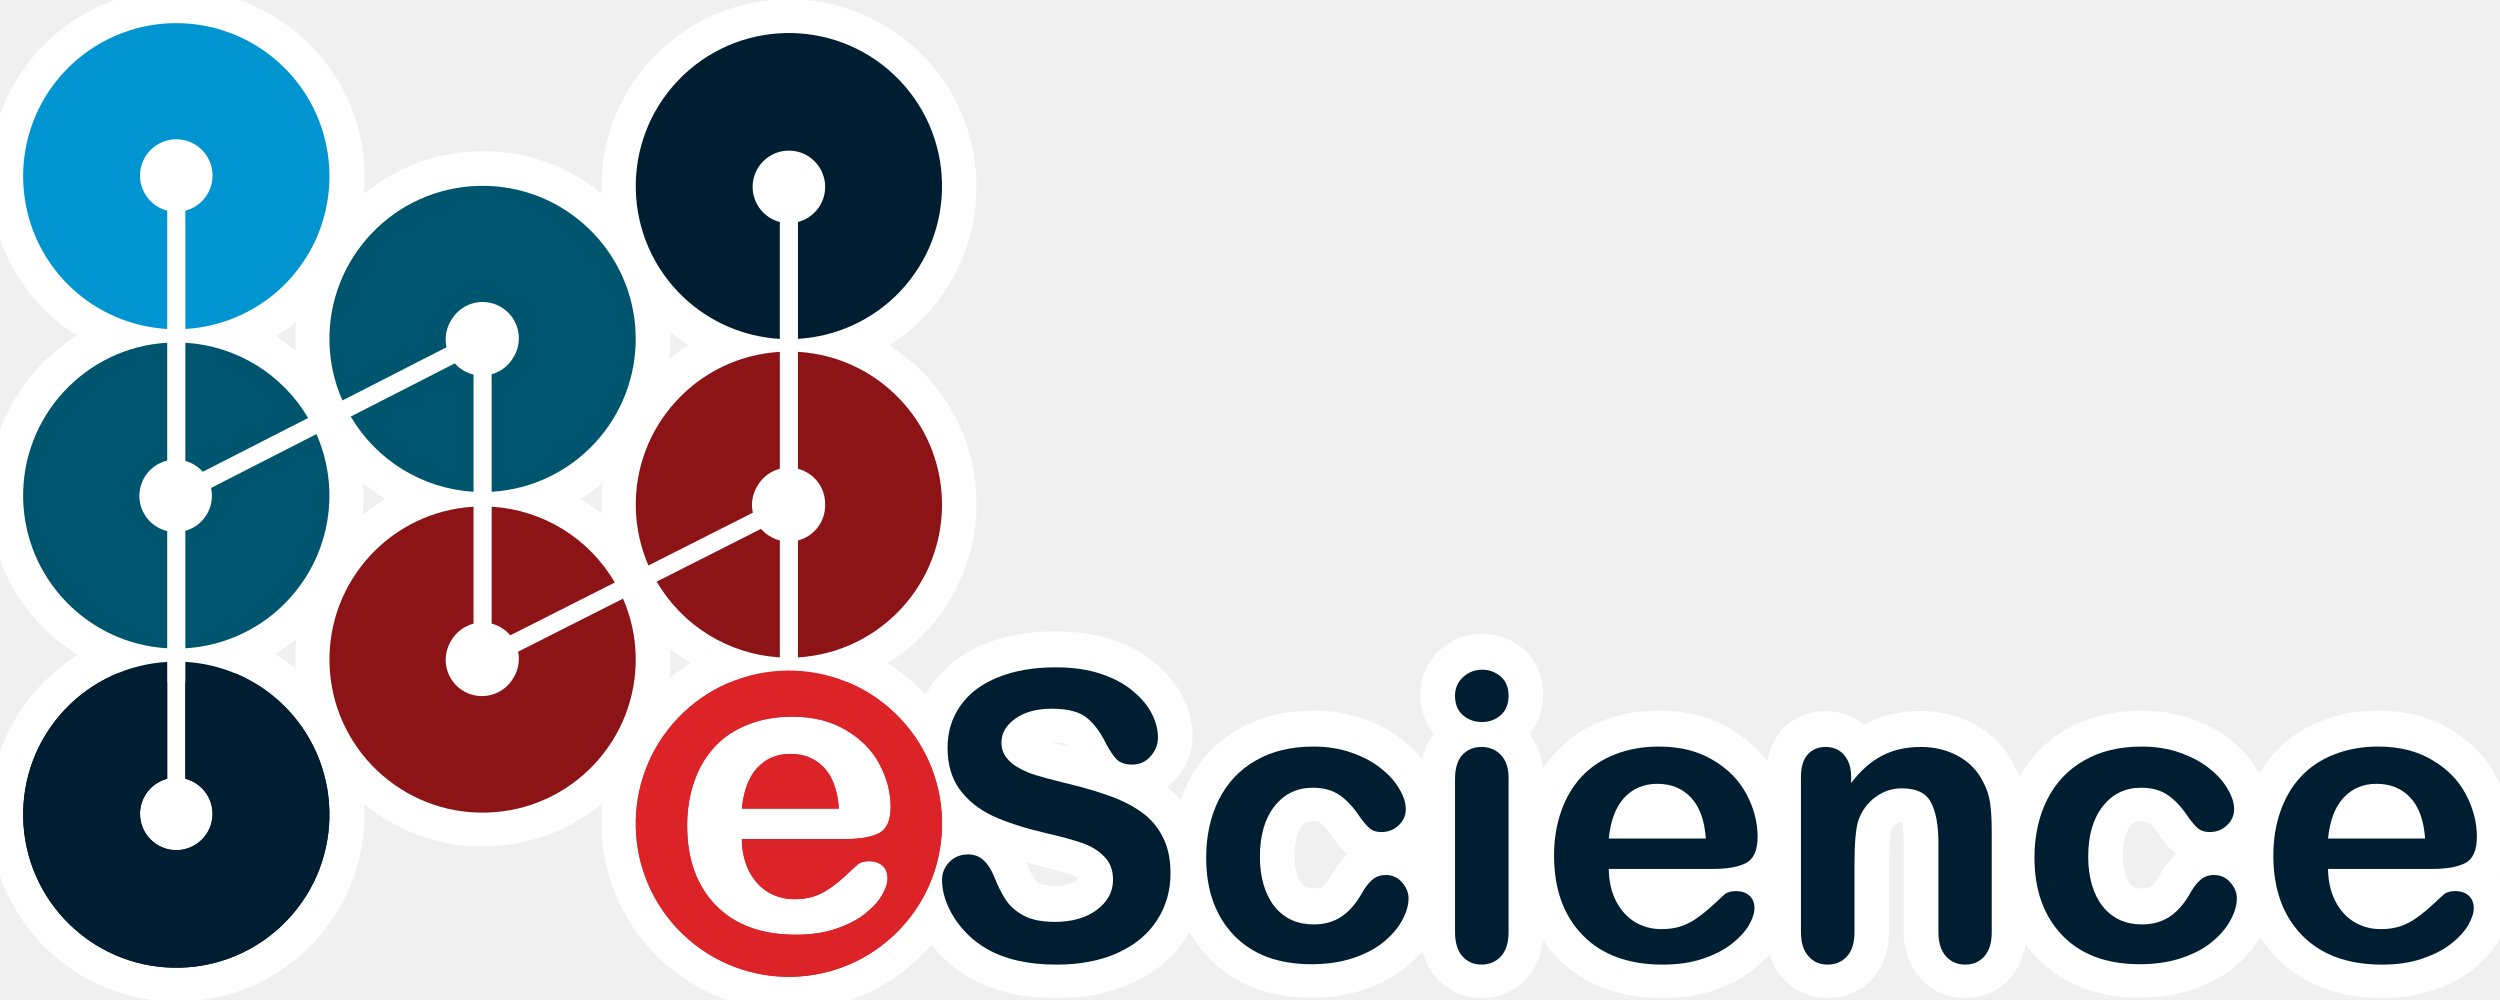
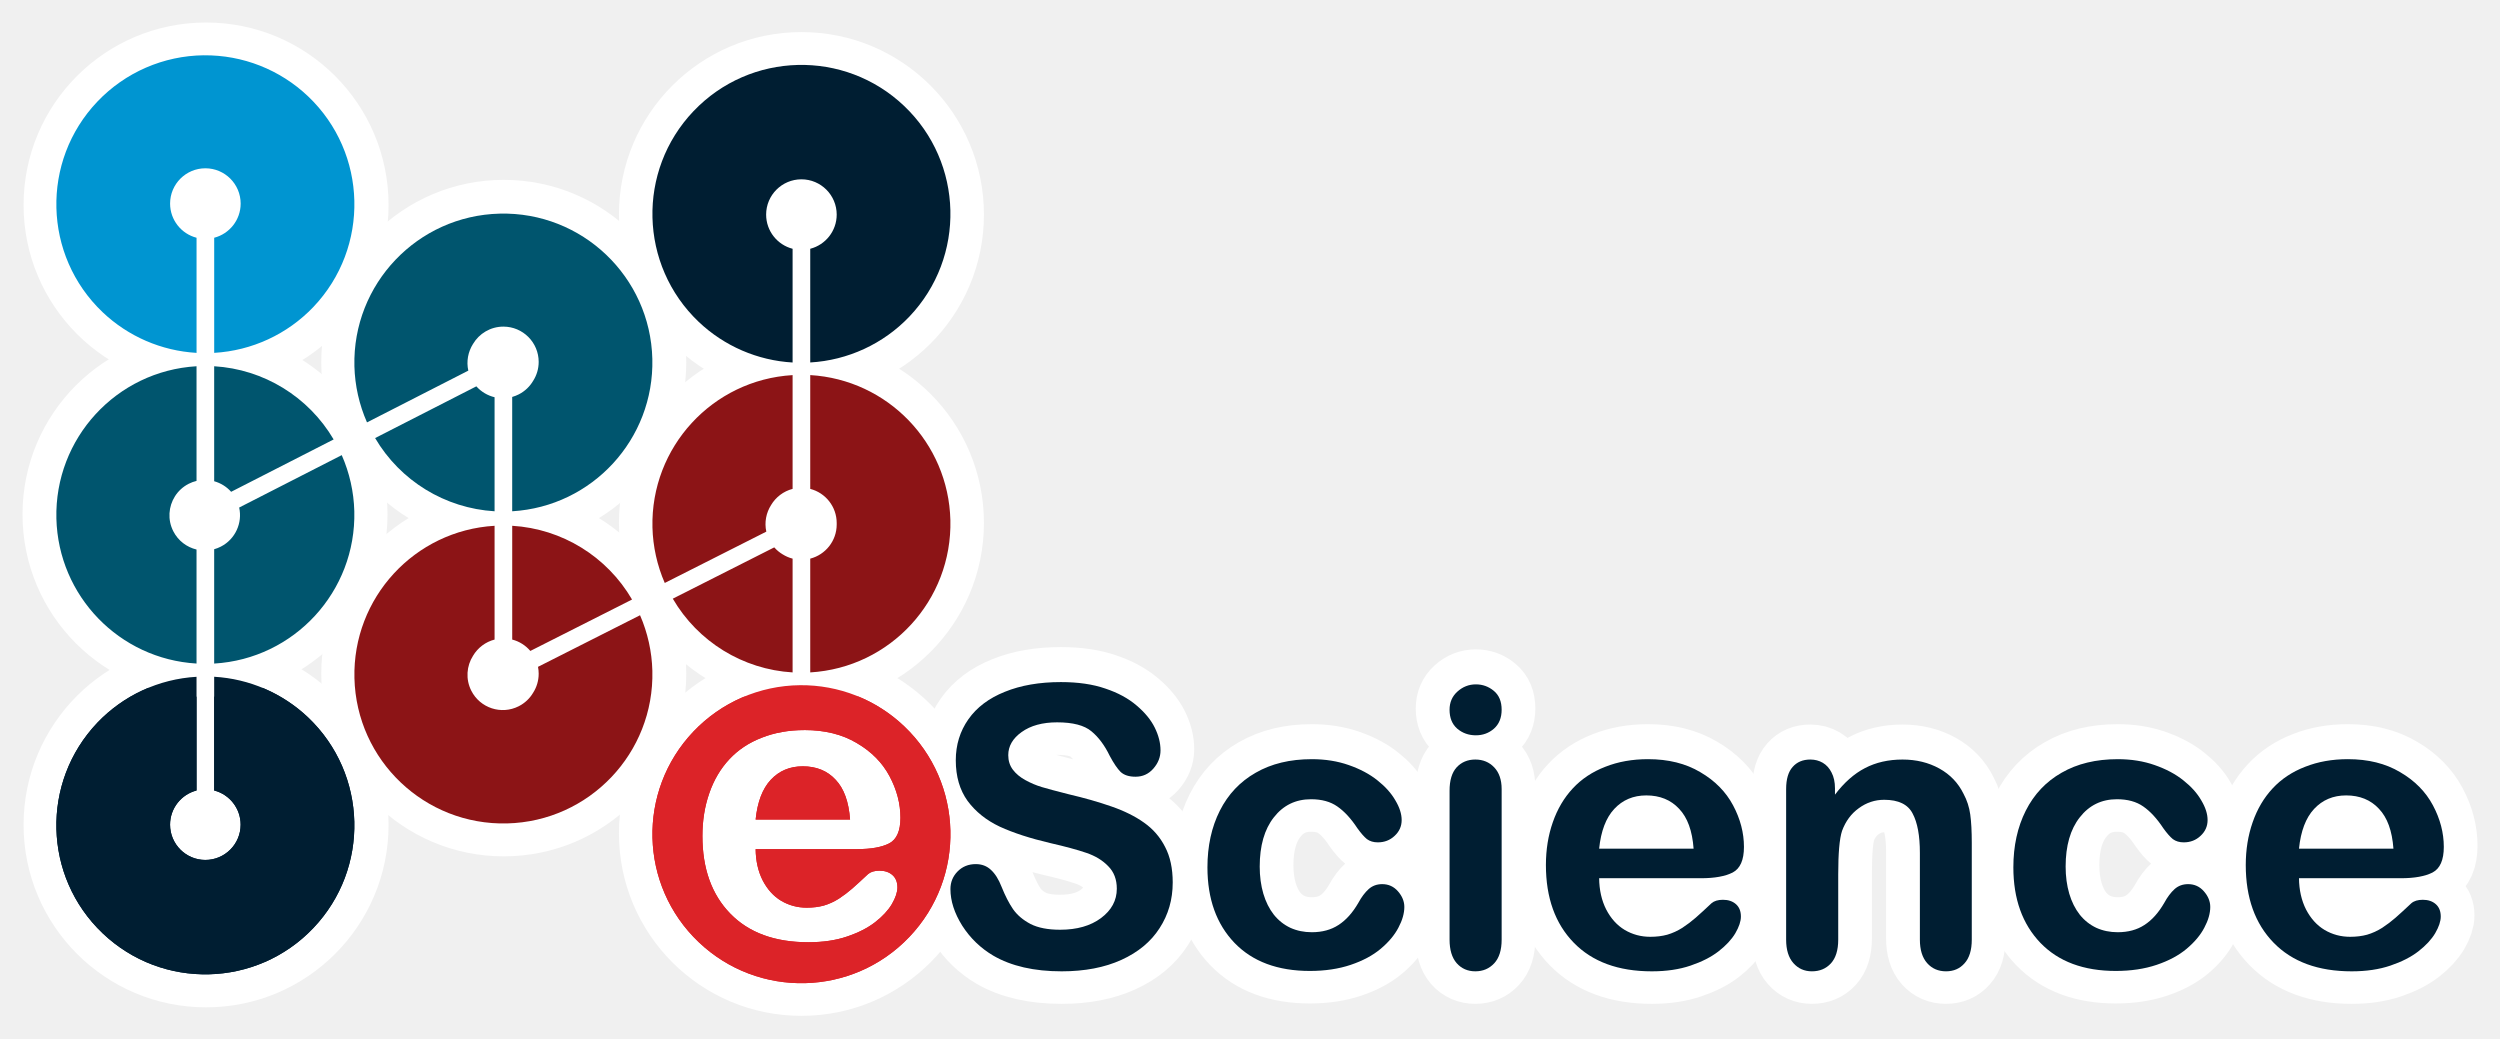
- <svg xmlns="http://www.w3.org/2000/svg" width="108.098mm" height="43.238mm" viewBox="0 0 108.098 43.238" version="1.1" id="svg3225">
+ <svg xmlns="http://www.w3.org/2000/svg" width="111.099mm" height="46.144mm" viewBox="0 0 111.099 46.144" version="1.1" id="svg3225">
  <defs id="defs3219" />
-   <g id="layer1" transform="translate(196.924,-11.55353)">
-     <circle style="fill:#ffffff;stroke-width:1.952;stroke-miterlimit:4;stroke-dasharray:none;stroke:#ffffff;stroke-opacity:1" id="path1211-60" cx="-162.812" cy="47.131" r="7.134" />
-     <circle style="fill:#ffffff;stroke-width:1.952;stroke-miterlimit:4;stroke-dasharray:none;stroke:#ffffff;stroke-opacity:1" id="path1211-7" cx="-189.27" cy="46.753" r="7.134" />
+   <g id="layer1" transform="translate(198.4277,-10.09725)">
+     <circle style="fill:#ffffff;stroke:#ffffff;stroke-width:1.952;stroke-miterlimit:4;stroke-dasharray:none;stroke-opacity:1" id="path1211-60" cx="-162.812" cy="47.131" r="7.134" />
+     <circle style="fill:#ffffff;stroke:#ffffff;stroke-width:1.952;stroke-miterlimit:4;stroke-dasharray:none;stroke-opacity:1" id="path1211-7" cx="-189.27" cy="46.753" r="7.134" />
    <path id="path4187" d="m -189.368,12.554 a 6.622,6.622 0 0 0 -4.73,2.056 6.622,6.622 0 0 0 0.231,9.362 6.622,6.622 0 0 0 4.174,1.807 v -5.116 c -0.676,-0.174 -1.176,-0.789 -1.176,-1.519 0,-0.866 0.703,-1.568 1.568,-1.568 0.866,0 1.568,0.703 1.568,1.568 0,0.73 -0.5,1.345 -1.176,1.519 v 5.115 a 6.622,6.622 0 0 0 4.405,-2.036 6.622,6.622 0 0 0 -0.231,-9.362 6.622,6.622 0 0 0 -4.632,-1.825 z" style="fill:#0095d1;fill-opacity:1;stroke:none;stroke-width:7;stroke-miterlimit:4;stroke-dasharray:none;stroke-opacity:1" />
    <path id="path4167" d="M -163.205,26.207 V 21.153 c -0.676,-0.174 -1.176,-0.788 -1.176,-1.519 0,-0.866 0.703,-1.568 1.568,-1.568 0.866,0 1.568,0.703 1.568,1.568 0,0.73 -0.5,1.345 -1.176,1.519 v 5.052 a 6.622,6.622 0 0 0 4.404,-2.036 6.622,6.622 0 0 0 -0.23,-9.362 6.622,6.622 0 0 0 -9.362,0.231 6.622,6.622 0 0 0 0.231,9.362 6.622,6.622 0 0 0 4.174,1.807 z" style="fill:#001e32;fill-opacity:1;stroke:none;stroke-width:7;stroke-miterlimit:4;stroke-dasharray:none;stroke-opacity:1" />
    <path d="M -163.205,39.979 V 34.923 c -0.159,-0.041 -0.308,-0.107 -0.444,-0.192 -0.137,-0.082 -0.263,-0.185 -0.371,-0.309 l -4.509,2.28 a 6.622,6.622 0 0 0 5.324,3.277 z m 0.784,-13.212 v 5.056 c 0.676,0.174 1.176,0.788 1.176,1.519 0,0.011 -7e-4,0.021 -8.3e-4,0.031 0,0.01 8.3e-4,0.021 8.3e-4,0.031 0,0.73 -0.5,1.345 -1.176,1.519 v 5.056 a 6.622,6.622 0 0 0 6.228,-6.77 6.622,6.622 0 0 0 -6.228,-6.443 z m -6.465,9.237 4.513,-2.281 c -0.09,-0.41 -0.009,-0.834 0.211,-1.18 0.209,-0.352 0.551,-0.615 0.957,-0.72 v -5.056 a 6.622,6.622 0 0 0 -6.228,6.77 6.622,6.622 0 0 0 0.547,2.468 z" style="fill:#8c1416;fill-opacity:1;stroke:none;stroke-width:7;stroke-miterlimit:4;stroke-dasharray:none;stroke-opacity:1" id="path4159" />
    <path d="m -169.984,37.438 -4.535,2.293 c 0.02,0.099 0.03,0.202 0.03,0.307 0,0.311 -0.091,0.601 -0.247,0.845 -0.147,0.249 -0.364,0.46 -0.641,0.6 -0.773,0.391 -1.717,0.081 -2.107,-0.692 -0.259,-0.512 -0.21,-1.1 0.078,-1.552 0.209,-0.352 0.551,-0.615 0.957,-0.72 v -5.056 a 6.622,6.622 0 0 0 -6.228,6.77 6.622,6.622 0 0 0 6.783,6.457 6.622,6.622 0 0 0 6.457,-6.783 6.622,6.622 0 0 0 -0.547,-2.468 z m -5.681,-3.975 v 5.056 c 0.319,0.082 0.598,0.262 0.805,0.506 l 4.52,-2.285 a 6.622,6.622 0 0 0 -5.324,-3.277 z" style="fill:#8c1416;fill-opacity:1;stroke:none;stroke-width:7;stroke-miterlimit:4;stroke-dasharray:none;stroke-opacity:1" id="path4135" />
    <path d="m -176.449,32.817 v -5.067 c -0.308,-0.074 -0.593,-0.24 -0.81,-0.484 l -4.499,2.299 a 6.622,6.622 0 0 0 5.309,3.253 z m -5.669,-3.949 4.502,-2.3 c -0.092,-0.411 -0.012,-0.837 0.208,-1.184 0.273,-0.462 0.776,-0.772 1.351,-0.772 0.866,0 1.568,0.703 1.568,1.568 0,0.309 -0.09,0.597 -0.245,0.84 -0.146,0.249 -0.362,0.461 -0.638,0.602 -0.096,0.049 -0.194,0.087 -0.294,0.115 v 5.081 a 6.622,6.622 0 0 0 6.228,-6.77 6.622,6.622 0 0 0 -6.783,-6.457 6.622,6.622 0 0 0 -6.457,6.783 6.622,6.622 0 0 0 0.559,2.493 z" style="fill:#00556e;fill-opacity:1;stroke:none;stroke-width:7;stroke-miterlimit:4;stroke-dasharray:none;stroke-opacity:1" id="path4123" />
    <path id="path4107" d="m -188.91,40.173 v 5.053 c 0.676,0.174 1.176,0.789 1.176,1.519 0,0.866 -0.703,1.568 -1.568,1.568 -0.866,0 -1.568,-0.703 -1.568,-1.568 0,-0.73 0.5,-1.344 1.176,-1.519 V 40.174 a 6.622,6.622 0 0 0 -4.404,2.036 6.622,6.622 0 0 0 0.231,9.362 6.622,6.622 0 0 0 9.362,-0.231 6.622,6.622 0 0 0 -0.231,-9.362 6.622,6.622 0 0 0 -4.174,-1.807 z" style="fill:#001e32;fill-opacity:1;stroke:none;stroke-width:7;stroke-miterlimit:4;stroke-dasharray:none;stroke-opacity:1" />
    <path d="m -189.694,39.585 v -5.067 c -0.431,-0.103 -0.815,-0.386 -1.032,-0.811 -0.262,-0.513 -0.214,-1.102 0.074,-1.556 5e-5,0 0,0 0,0 0.145,-0.228 0.351,-0.422 0.609,-0.554 0.113,-0.058 0.231,-0.1 0.349,-0.129 v -5.095 a 6.622,6.622 0 0 0 -6.228,6.769 6.622,6.622 0 0 0 6.228,6.443 z m 6.453,-9.262 -4.558,2.329 c 0.152,0.681 -0.167,1.406 -0.817,1.738 -0.096,0.049 -0.194,0.087 -0.294,0.115 v 5.081 a 6.622,6.622 0 0 0 6.228,-6.77 6.622,6.622 0 0 0 -0.559,-2.493 z m -5.669,-3.95 v 5.11 c 0.287,0.08 0.551,0.241 0.754,0.47 l 4.555,-2.327 a 6.622,6.622 0 0 0 -5.31,-3.253 z" style="fill:#00556e;fill-opacity:1;stroke:none;stroke-width:7;stroke-miterlimit:4;stroke-dasharray:none;stroke-opacity:1" id="path4103" />
    <g aria-label="Science " style="font-style:normal;font-weight:normal;font-size:66.433px;line-height:1.25;font-family:sans-serif;letter-spacing:0px;word-spacing:0px;fill:#001e32;fill-opacity:1;stroke:none;stroke-width:11.477;stroke-miterlimit:4;stroke-dasharray:none" id="text10563-0" transform="matrix(0.2613894,0,0,0.2613894,-385.9556,643.4178)">
      <path d="m 916.795,-2273.056 q 0,4.314 -2.238,7.753 -2.206,3.438 -6.488,5.385 -4.282,1.946 -10.153,1.946 -7.039,0 -11.613,-2.66 -3.244,-1.914 -5.287,-5.093 -2.011,-3.211 -2.011,-6.228 0,-1.752 1.2,-2.984 1.233,-1.265 3.114,-1.265 1.525,0 2.563,0.973 1.07,0.973 1.817,2.887 0.908,2.271 1.946,3.795 1.07,1.524 2.984,2.53 1.914,0.973 5.028,0.973 4.282,0 6.942,-1.979 2.692,-2.011 2.692,-4.995 0,-2.368 -1.46,-3.828 -1.427,-1.492 -3.73,-2.271 -2.271,-0.778 -6.098,-1.654 -5.125,-1.2 -8.596,-2.79 -3.438,-1.622 -5.482,-4.379 -2.011,-2.79 -2.011,-6.909 0,-3.925 2.141,-6.974 2.141,-3.049 6.196,-4.671 4.055,-1.654 9.537,-1.654 4.379,0 7.558,1.103 3.211,1.071 5.32,2.887 2.108,1.784 3.082,3.763 0.973,1.979 0.973,3.86 0,1.719 -1.233,3.114 -1.2,1.362 -3.017,1.362 -1.654,0 -2.53,-0.811 -0.843,-0.843 -1.849,-2.725 -1.298,-2.692 -3.114,-4.184 -1.817,-1.525 -5.839,-1.525 -3.73,0 -6.033,1.654 -2.271,1.622 -2.271,3.925 0,1.427 0.779,2.465 0.779,1.038 2.141,1.784 1.362,0.746 2.757,1.168 1.395,0.422 4.606,1.233 4.022,0.941 7.266,2.076 3.276,1.135 5.547,2.757 2.303,1.622 3.568,4.12 1.298,2.465 1.298,6.066 z" style="font-style:normal;font-variant:normal;font-weight:normal;font-stretch:normal;font-family:'Arial Rounded MT Bold';-inkscape-font-specification:'Arial Rounded MT Bold, ';fill:#ffffff;fill-opacity:1;stroke:#ffffff;stroke-width:11.477;stroke-miterlimit:4;stroke-dasharray:none;stroke-opacity:1" id="path833-1" />
      <path d="m 956.175,-2268.937 q 0,1.654 -1.006,3.536 -0.973,1.881 -3.017,3.601 -2.011,1.687 -5.093,2.725 -3.082,1.038 -6.942,1.038 -8.207,0 -12.813,-4.768 -4.606,-4.801 -4.606,-12.845 0,-5.45 2.108,-9.634 2.108,-4.184 6.098,-6.455 3.99,-2.303 9.537,-2.303 3.438,0 6.293,1.006 2.887,1.006 4.866,2.595 2.011,1.589 3.049,3.406 1.07,1.784 1.07,3.341 0,1.589 -1.2,2.692 -1.168,1.103 -2.855,1.103 -1.103,0 -1.849,-0.551 -0.714,-0.584 -1.622,-1.849 -1.622,-2.465 -3.406,-3.698 -1.752,-1.233 -4.476,-1.233 -3.925,0 -6.325,3.082 -2.4,3.049 -2.4,8.369 0,2.498 0.616,4.606 0.616,2.076 1.784,3.568 1.168,1.46 2.822,2.238 1.654,0.746 3.633,0.746 2.66,0 4.541,-1.233 1.914,-1.233 3.374,-3.763 0.811,-1.492 1.752,-2.336 0.941,-0.843 2.303,-0.843 1.622,0 2.692,1.233 1.07,1.233 1.07,2.627 z" style="font-style:normal;font-variant:normal;font-weight:normal;font-stretch:normal;font-family:'Arial Rounded MT Bold';-inkscape-font-specification:'Arial Rounded MT Bold, ';fill:#001e32;fill-opacity:1;stroke:#ffffff;stroke-width:11.477;stroke-miterlimit:4;stroke-dasharray:none;stroke-opacity:1" id="path835-0" />
      <path d="m 972.718,-2288.951 v 25.593 q 0,2.66 -1.265,4.022 -1.265,1.362 -3.211,1.362 -1.946,0 -3.179,-1.395 -1.2,-1.395 -1.2,-3.99 v -25.334 q 0,-2.627 1.2,-3.957 1.233,-1.33 3.179,-1.33 1.946,0 3.211,1.33 1.265,1.33 1.265,3.698 z m -4.379,-9.148 q -1.849,0 -3.179,-1.135 -1.298,-1.135 -1.298,-3.211 0,-1.881 1.33,-3.082 1.362,-1.233 3.146,-1.233 1.719,0 3.049,1.103 1.33,1.103 1.33,3.211 0,2.044 -1.298,3.211 -1.298,1.135 -3.082,1.135 z" style="font-style:normal;font-variant:normal;font-weight:normal;font-stretch:normal;font-family:'Arial Rounded MT Bold';-inkscape-font-specification:'Arial Rounded MT Bold, ';fill:#001e32;fill-opacity:1;stroke:#ffffff;stroke-width:11.477;stroke-miterlimit:4;stroke-dasharray:none;stroke-opacity:1" id="path837-1" />
      <path d="m 1006.616,-2273.802 h -17.322 q 0.032,3.017 1.2,5.32 1.2,2.303 3.146,3.471 1.979,1.168 4.347,1.168 1.589,0 2.887,-0.357 1.33,-0.389 2.563,-1.168 1.233,-0.811 2.271,-1.719 1.038,-0.908 2.692,-2.465 0.681,-0.584 1.946,-0.584 1.362,0 2.206,0.746 0.843,0.746 0.843,2.108 0,1.2 -0.941,2.822 -0.941,1.589 -2.855,3.082 -1.881,1.46 -4.768,2.433 -2.854,0.973 -6.585,0.973 -8.531,0 -13.267,-4.866 -4.736,-4.866 -4.736,-13.202 0,-3.925 1.168,-7.266 1.168,-3.373 3.406,-5.774 2.238,-2.4 5.514,-3.665 3.276,-1.298 7.266,-1.298 5.19,0 8.888,2.206 3.73,2.173 5.579,5.644 1.849,3.471 1.849,7.072 0,3.341 -1.914,4.347 -1.914,0.973 -5.385,0.973 z m -17.322,-5.028 h 16.057 q -0.324,-4.541 -2.465,-6.779 -2.108,-2.271 -5.579,-2.271 -3.309,0 -5.45,2.303 -2.108,2.271 -2.563,6.747 z" style="font-style:normal;font-variant:normal;font-weight:normal;font-stretch:normal;font-family:'Arial Rounded MT Bold';-inkscape-font-specification:'Arial Rounded MT Bold, ';fill:#001e32;fill-opacity:1;stroke:#ffffff;stroke-width:11.477;stroke-miterlimit:4;stroke-dasharray:none;stroke-opacity:1" id="path839-3" />
      <path d="m 1029.387,-2289.081 v 1.071 q 2.336,-3.082 5.093,-4.509 2.79,-1.46 6.39,-1.46 3.503,0 6.261,1.525 2.757,1.525 4.12,4.314 0.876,1.622 1.135,3.503 0.26,1.881 0.26,4.801 v 16.478 q 0,2.66 -1.233,4.022 -1.2,1.362 -3.146,1.362 -1.979,0 -3.211,-1.395 -1.233,-1.395 -1.233,-3.99 v -14.759 q 0,-4.379 -1.233,-6.682 -1.2,-2.336 -4.833,-2.336 -2.368,0 -4.314,1.427 -1.946,1.395 -2.854,3.86 -0.649,1.979 -0.649,7.396 v 11.094 q 0,2.692 -1.265,4.055 -1.233,1.33 -3.211,1.33 -1.914,0 -3.147,-1.395 -1.233,-1.395 -1.233,-3.99 v -25.593 q 0,-2.53 1.103,-3.763 1.103,-1.265 3.017,-1.265 1.168,0 2.108,0.551 0.941,0.551 1.492,1.654 0.584,1.103 0.584,2.692 z" style="font-style:normal;font-variant:normal;font-weight:normal;font-stretch:normal;font-family:'Arial Rounded MT Bold';-inkscape-font-specification:'Arial Rounded MT Bold, ';fill:#001e32;fill-opacity:1;stroke:#ffffff;stroke-width:11.477;stroke-miterlimit:4;stroke-dasharray:none;stroke-opacity:1" id="path841-7" />
      <path d="m 1093.193,-2268.937 q 0,1.654 -1.006,3.536 -0.973,1.881 -3.017,3.601 -2.011,1.687 -5.093,2.725 -3.082,1.038 -6.942,1.038 -8.207,0 -12.813,-4.768 -4.606,-4.801 -4.606,-12.845 0,-5.45 2.108,-9.634 2.108,-4.184 6.098,-6.455 3.99,-2.303 9.537,-2.303 3.438,0 6.293,1.006 2.887,1.006 4.866,2.595 2.011,1.589 3.049,3.406 1.071,1.784 1.071,3.341 0,1.589 -1.2,2.692 -1.168,1.103 -2.855,1.103 -1.103,0 -1.849,-0.551 -0.714,-0.584 -1.622,-1.849 -1.622,-2.465 -3.406,-3.698 -1.752,-1.233 -4.476,-1.233 -3.925,0 -6.325,3.082 -2.401,3.049 -2.401,8.369 0,2.498 0.616,4.606 0.616,2.076 1.784,3.568 1.168,1.46 2.822,2.238 1.654,0.746 3.633,0.746 2.66,0 4.541,-1.233 1.914,-1.233 3.374,-3.763 0.811,-1.492 1.752,-2.336 0.941,-0.843 2.303,-0.843 1.622,0 2.692,1.233 1.07,1.233 1.07,2.627 z" style="font-style:normal;font-variant:normal;font-weight:normal;font-stretch:normal;font-family:'Arial Rounded MT Bold';-inkscape-font-specification:'Arial Rounded MT Bold, ';fill:#001e32;fill-opacity:1;stroke:#ffffff;stroke-width:11.477;stroke-miterlimit:4;stroke-dasharray:none;stroke-opacity:1" id="path843-7" />
      <path d="m 1125.598,-2273.802 h -17.322 q 0.033,3.017 1.2,5.32 1.2,2.303 3.147,3.471 1.979,1.168 4.347,1.168 1.589,0 2.887,-0.357 1.33,-0.389 2.563,-1.168 1.233,-0.811 2.271,-1.719 1.038,-0.908 2.692,-2.465 0.681,-0.584 1.946,-0.584 1.362,0 2.206,0.746 0.843,0.746 0.843,2.108 0,1.2 -0.941,2.822 -0.941,1.589 -2.854,3.082 -1.881,1.46 -4.768,2.433 -2.854,0.973 -6.585,0.973 -8.531,0 -13.267,-4.866 -4.736,-4.866 -4.736,-13.202 0,-3.925 1.168,-7.266 1.168,-3.373 3.406,-5.774 2.238,-2.4 5.514,-3.665 3.276,-1.298 7.266,-1.298 5.19,0 8.888,2.206 3.73,2.173 5.579,5.644 1.849,3.471 1.849,7.072 0,3.341 -1.914,4.347 -1.914,0.973 -5.385,0.973 z m -17.322,-5.028 h 16.057 q -0.324,-4.541 -2.465,-6.779 -2.108,-2.271 -5.579,-2.271 -3.309,0 -5.45,2.303 -2.108,2.271 -2.563,6.747 z" style="font-style:normal;font-variant:normal;font-weight:normal;font-stretch:normal;font-family:'Arial Rounded MT Bold';-inkscape-font-specification:'Arial Rounded MT Bold, ';fill:#001e32;fill-opacity:1;stroke:#ffffff;stroke-width:11.477;stroke-miterlimit:4;stroke-dasharray:none;stroke-opacity:1" id="path845-2" />
    </g>
    <path d="m -162.753,44.152 c -0.577,0 -1.051,0.201 -1.425,0.602 -0.367,0.396 -0.591,0.984 -0.67,1.764 h 4.197 c -0.057,-0.791 -0.271,-1.382 -0.644,-1.772 -0.367,-0.396 -0.853,-0.594 -1.458,-0.594 z m 0.076,-1.611 c 0.904,0 1.679,0.192 2.323,0.577 0.65,0.379 1.136,0.871 1.458,1.475 0.322,0.605 0.483,1.221 0.483,1.848 0,0.582 -0.167,0.961 -0.5,1.136 -0.334,0.17 -0.803,0.254 -1.407,0.254 h -4.528 c 0.006,0.526 0.11,0.989 0.314,1.391 0.209,0.401 0.483,0.704 0.822,0.907 0.345,0.203 0.724,0.305 1.136,0.305 0.277,0 0.528,-0.031 0.755,-0.093 0.232,-0.068 0.455,-0.169 0.67,-0.305 0.215,-0.141 0.413,-0.291 0.594,-0.449 0.181,-0.158 0.415,-0.373 0.704,-0.644 0.119,-0.102 0.288,-0.153 0.509,-0.153 0.237,0 0.43,0.065 0.577,0.195 0.147,0.13 0.22,0.314 0.22,0.551 0,0.209 -0.082,0.455 -0.246,0.738 -0.164,0.277 -0.413,0.546 -0.746,0.806 -0.328,0.254 -0.743,0.466 -1.246,0.636 -0.497,0.17 -1.071,0.254 -1.721,0.254 -1.487,0 -2.643,-0.424 -3.468,-1.272 -0.825,-0.848 -1.238,-1.998 -1.238,-3.451 0,-0.684 0.102,-1.317 0.305,-1.899 0.203,-0.588 0.5,-1.091 0.89,-1.509 0.39,-0.418 0.87,-0.738 1.441,-0.958 0.571,-0.226 1.204,-0.339 1.899,-0.339 z m -0.202,-1.994 a 6.622,6.622 0 0 0 -4.73,2.056 6.622,6.622 0 0 0 0.231,9.362 6.622,6.622 0 0 0 9.362,-0.231 6.622,6.622 0 0 0 -0.23,-9.362 6.622,6.622 0 0 0 -4.632,-1.825 z" style="fill:#dc2328;fill-opacity:1;stroke:none;stroke-width:7;stroke-miterlimit:4;stroke-dasharray:none;stroke-opacity:1" id="path10541" />
-     <circle style="fill:#ffffff;stroke-width:1.952;stroke-miterlimit:4;stroke-dasharray:none;stroke:#ffffff;stroke-opacity:1" id="path1211" cx="-189.27" cy="19.208" r="7.134" />
-     <circle style="fill:#ffffff;stroke-width:1.952;stroke-miterlimit:4;stroke-dasharray:none;stroke:#ffffff;stroke-opacity:1" id="path1211-4" cx="-189.317" cy="32.956" r="7.134" />
-     <circle style="fill:#ffffff;stroke-width:1.952;stroke-miterlimit:4;stroke-dasharray:none;stroke:#ffffff;stroke-opacity:1" id="path1211-6" cx="-176.041" cy="26.2" r="7.134" />
-     <circle style="fill:#ffffff;stroke-width:1.952;stroke-miterlimit:4;stroke-dasharray:none;stroke:#ffffff;stroke-opacity:1" id="path1211-2" cx="-162.812" cy="19.633" r="7.134" />
-     <circle style="fill:#ffffff;stroke-width:1.952;stroke-miterlimit:4;stroke-dasharray:none;stroke:#ffffff;stroke-opacity:1" id="path1211-8" cx="-162.812" cy="33.334" r="7.134" />
-     <circle style="fill:#ffffff;stroke-width:1.952;stroke-miterlimit:4;stroke-dasharray:none;stroke:#ffffff;stroke-opacity:1" id="path1211-9" cx="-176.041" cy="40.043" r="7.134" />
+     <circle style="fill:#ffffff;stroke:#ffffff;stroke-width:1.952;stroke-miterlimit:4;stroke-dasharray:none;stroke-opacity:1" id="path1211" cx="-189.27" cy="19.208" r="7.134" />
+     <circle style="fill:#ffffff;stroke:#ffffff;stroke-width:1.952;stroke-miterlimit:4;stroke-dasharray:none;stroke-opacity:1" id="path1211-4" cx="-189.317" cy="32.956" r="7.134" />
+     <circle style="fill:#ffffff;stroke:#ffffff;stroke-width:1.952;stroke-miterlimit:4;stroke-dasharray:none;stroke-opacity:1" id="path1211-6" cx="-176.041" cy="26.2" r="7.134" />
+     <circle style="fill:#ffffff;stroke:#ffffff;stroke-width:1.952;stroke-miterlimit:4;stroke-dasharray:none;stroke-opacity:1" id="path1211-2" cx="-162.812" cy="19.633" r="7.134" />
+     <circle style="fill:#ffffff;stroke:#ffffff;stroke-width:1.952;stroke-miterlimit:4;stroke-dasharray:none;stroke-opacity:1" id="path1211-8" cx="-162.812" cy="33.334" r="7.134" />
+     <circle style="fill:#ffffff;stroke:#ffffff;stroke-width:1.952;stroke-miterlimit:4;stroke-dasharray:none;stroke-opacity:1" id="path1211-9" cx="-176.041" cy="40.043" r="7.134" />
    <path style="fill:#0095d1;fill-opacity:1;stroke:none;stroke-width:7;stroke-miterlimit:4;stroke-dasharray:none;stroke-opacity:1" d="m -189.368,12.554 a 6.622,6.622 0 0 0 -4.73,2.056 6.622,6.622 0 0 0 0.231,9.362 6.622,6.622 0 0 0 4.174,1.807 v -5.116 c -0.676,-0.174 -1.176,-0.789 -1.176,-1.519 0,-0.866 0.703,-1.568 1.568,-1.568 0.866,0 1.568,0.703 1.568,1.568 0,0.73 -0.5,1.345 -1.176,1.519 v 5.115 a 6.622,6.622 0 0 0 4.405,-2.036 6.622,6.622 0 0 0 -0.231,-9.362 6.622,6.622 0 0 0 -4.632,-1.825 z" id="path4494" />
    <path style="fill:#001e32;fill-opacity:1;stroke:none;stroke-width:7;stroke-miterlimit:4;stroke-dasharray:none;stroke-opacity:1" d="M -163.205,26.207 V 21.153 c -0.676,-0.174 -1.176,-0.788 -1.176,-1.519 0,-0.866 0.703,-1.568 1.568,-1.568 0.866,0 1.568,0.703 1.568,1.568 0,0.73 -0.5,1.345 -1.176,1.519 v 5.052 a 6.622,6.622 0 0 0 4.404,-2.036 6.622,6.622 0 0 0 -0.23,-9.362 6.622,6.622 0 0 0 -9.362,0.231 6.622,6.622 0 0 0 0.231,9.362 6.622,6.622 0 0 0 4.174,1.807 z" id="path4496" />
    <path id="path4498" style="fill:#8c1416;fill-opacity:1;stroke:none;stroke-width:7;stroke-miterlimit:4;stroke-dasharray:none;stroke-opacity:1" d="M -163.205,39.979 V 34.923 c -0.159,-0.041 -0.308,-0.107 -0.444,-0.192 -0.137,-0.082 -0.263,-0.185 -0.371,-0.309 l -4.509,2.28 a 6.622,6.622 0 0 0 5.324,3.277 z m 0.784,-13.212 v 5.056 c 0.676,0.174 1.176,0.788 1.176,1.519 0,0.011 -7e-4,0.021 -8.3e-4,0.031 0,0.01 8.3e-4,0.021 8.3e-4,0.031 0,0.73 -0.5,1.345 -1.176,1.519 v 5.056 a 6.622,6.622 0 0 0 6.228,-6.77 6.622,6.622 0 0 0 -6.228,-6.443 z m -6.465,9.237 4.513,-2.281 c -0.09,-0.41 -0.009,-0.834 0.211,-1.18 0.209,-0.352 0.551,-0.615 0.957,-0.72 v -5.056 a 6.622,6.622 0 0 0 -6.228,6.77 6.622,6.622 0 0 0 0.547,2.468 z" />
    <path id="path4500" style="fill:#8c1416;fill-opacity:1;stroke:none;stroke-width:7;stroke-miterlimit:4;stroke-dasharray:none;stroke-opacity:1" d="m -169.984,37.438 -4.535,2.293 c 0.02,0.099 0.03,0.202 0.03,0.307 0,0.311 -0.091,0.601 -0.247,0.845 -0.147,0.249 -0.364,0.46 -0.641,0.6 -0.773,0.391 -1.717,0.081 -2.107,-0.692 -0.259,-0.512 -0.21,-1.1 0.078,-1.552 0.209,-0.352 0.551,-0.615 0.957,-0.72 v -5.056 a 6.622,6.622 0 0 0 -6.228,6.77 6.622,6.622 0 0 0 6.783,6.457 6.622,6.622 0 0 0 6.457,-6.783 6.622,6.622 0 0 0 -0.547,-2.468 z m -5.681,-3.975 v 5.056 c 0.319,0.082 0.598,0.262 0.805,0.506 l 4.52,-2.285 a 6.622,6.622 0 0 0 -5.324,-3.277 z" />
    <path id="path4502" style="fill:#00556e;fill-opacity:1;stroke:none;stroke-width:7;stroke-miterlimit:4;stroke-dasharray:none;stroke-opacity:1" d="m -176.449,32.817 v -5.067 c -0.308,-0.074 -0.593,-0.24 -0.81,-0.484 l -4.499,2.299 a 6.622,6.622 0 0 0 5.309,3.253 z m -5.669,-3.949 4.502,-2.3 c -0.092,-0.411 -0.012,-0.837 0.208,-1.184 0.273,-0.462 0.776,-0.772 1.351,-0.772 0.866,0 1.568,0.703 1.568,1.568 0,0.309 -0.09,0.597 -0.245,0.84 -0.146,0.249 -0.362,0.461 -0.638,0.602 -0.096,0.049 -0.194,0.087 -0.294,0.115 v 5.081 a 6.622,6.622 0 0 0 6.228,-6.77 6.622,6.622 0 0 0 -6.783,-6.457 6.622,6.622 0 0 0 -6.457,6.783 6.622,6.622 0 0 0 0.559,2.493 z" />
    <path style="fill:#001e32;fill-opacity:1;stroke:none;stroke-width:7;stroke-miterlimit:4;stroke-dasharray:none;stroke-opacity:1" d="m -188.91,40.173 v 5.053 c 0.676,0.174 1.176,0.789 1.176,1.519 0,0.866 -0.703,1.568 -1.568,1.568 -0.866,0 -1.568,-0.703 -1.568,-1.568 0,-0.73 0.5,-1.344 1.176,-1.519 V 40.174 a 6.622,6.622 0 0 0 -4.404,2.036 6.622,6.622 0 0 0 0.231,9.362 6.622,6.622 0 0 0 9.362,-0.231 6.622,6.622 0 0 0 -0.231,-9.362 6.622,6.622 0 0 0 -4.174,-1.807 z" id="path4504" />
    <path id="path4506" style="fill:#00556e;fill-opacity:1;stroke:none;stroke-width:7;stroke-miterlimit:4;stroke-dasharray:none;stroke-opacity:1" d="m -189.694,39.585 v -5.067 c -0.431,-0.103 -0.815,-0.386 -1.032,-0.811 -0.262,-0.513 -0.214,-1.102 0.074,-1.556 5e-5,0 0,0 0,0 0.145,-0.228 0.351,-0.422 0.609,-0.554 0.113,-0.058 0.231,-0.1 0.349,-0.129 v -5.095 a 6.622,6.622 0 0 0 -6.228,6.769 6.622,6.622 0 0 0 6.228,6.443 z m 6.453,-9.262 -4.558,2.329 c 0.152,0.681 -0.167,1.406 -0.817,1.738 -0.096,0.049 -0.194,0.087 -0.294,0.115 v 5.081 a 6.622,6.622 0 0 0 6.228,-6.77 6.622,6.622 0 0 0 -0.559,-2.493 z m -5.669,-3.95 v 5.11 c 0.287,0.08 0.551,0.241 0.754,0.47 l 4.555,-2.327 a 6.622,6.622 0 0 0 -5.31,-3.253 z" />
    <path id="path4514" style="fill:#dc2328;fill-opacity:1;stroke:none;stroke-width:7;stroke-miterlimit:4;stroke-dasharray:none;stroke-opacity:1" d="m -162.753,44.152 c -0.577,0 -1.051,0.201 -1.425,0.602 -0.367,0.396 -0.591,0.984 -0.67,1.764 h 4.197 c -0.057,-0.791 -0.271,-1.382 -0.644,-1.772 -0.367,-0.396 -0.853,-0.594 -1.458,-0.594 z m 0.076,-1.611 c 0.904,0 1.679,0.192 2.323,0.577 0.65,0.379 1.136,0.871 1.458,1.475 0.322,0.605 0.483,1.221 0.483,1.848 0,0.582 -0.167,0.961 -0.5,1.136 -0.334,0.17 -0.803,0.254 -1.407,0.254 h -4.528 c 0.006,0.526 0.11,0.989 0.314,1.391 0.209,0.401 0.483,0.704 0.822,0.907 0.345,0.203 0.724,0.305 1.136,0.305 0.277,0 0.528,-0.031 0.755,-0.093 0.232,-0.068 0.455,-0.169 0.67,-0.305 0.215,-0.141 0.413,-0.291 0.594,-0.449 0.181,-0.158 0.415,-0.373 0.704,-0.644 0.119,-0.102 0.288,-0.153 0.509,-0.153 0.237,0 0.43,0.065 0.577,0.195 0.147,0.13 0.22,0.314 0.22,0.551 0,0.209 -0.082,0.455 -0.246,0.738 -0.164,0.277 -0.413,0.546 -0.746,0.806 -0.328,0.254 -0.743,0.466 -1.246,0.636 -0.497,0.17 -1.071,0.254 -1.721,0.254 -1.487,0 -2.643,-0.424 -3.468,-1.272 -0.825,-0.848 -1.238,-1.998 -1.238,-3.451 0,-0.684 0.102,-1.317 0.305,-1.899 0.203,-0.588 0.5,-1.091 0.89,-1.509 0.39,-0.418 0.87,-0.738 1.441,-0.958 0.571,-0.226 1.204,-0.339 1.899,-0.339 z m -0.202,-1.994 a 6.622,6.622 0 0 0 -4.73,2.056 6.622,6.622 0 0 0 0.231,9.362 6.622,6.622 0 0 0 9.362,-0.231 6.622,6.622 0 0 0 -0.23,-9.362 6.622,6.622 0 0 0 -4.632,-1.825 z" />
    <g aria-label="Science " style="font-style:normal;font-weight:normal;font-size:66.433px;line-height:1.25;font-family:sans-serif;letter-spacing:0px;word-spacing:0px;fill:#001e32;fill-opacity:1;stroke:none;stroke-width:0;stroke-miterlimit:4;stroke-dasharray:none;stroke-opacity:1" id="text10563" transform="matrix(0.2613894,0,0,0.2613894,-385.7642,656.267)">
-       <path d="m 916.072,-2322.003 q 0,4.314 -2.238,7.753 -2.206,3.438 -6.488,5.385 -4.282,1.946 -10.153,1.946 -7.039,0 -11.613,-2.66 -3.244,-1.914 -5.287,-5.093 -2.011,-3.211 -2.011,-6.228 0,-1.752 1.2,-2.984 1.233,-1.265 3.114,-1.265 1.525,0 2.563,0.973 1.07,0.973 1.817,2.887 0.908,2.271 1.946,3.795 1.07,1.524 2.984,2.53 1.914,0.973 5.028,0.973 4.282,0 6.942,-1.979 2.692,-2.011 2.692,-4.995 0,-2.368 -1.46,-3.828 -1.427,-1.492 -3.73,-2.271 -2.271,-0.778 -6.098,-1.654 -5.125,-1.2 -8.596,-2.79 -3.438,-1.622 -5.482,-4.379 -2.011,-2.79 -2.011,-6.909 0,-3.925 2.141,-6.974 2.141,-3.049 6.196,-4.671 4.055,-1.654 9.537,-1.654 4.379,0 7.558,1.103 3.211,1.071 5.32,2.887 2.108,1.784 3.082,3.763 0.973,1.979 0.973,3.86 0,1.719 -1.233,3.114 -1.2,1.362 -3.017,1.362 -1.654,0 -2.53,-0.811 -0.843,-0.843 -1.849,-2.725 -1.298,-2.692 -3.114,-4.184 -1.817,-1.525 -5.839,-1.525 -3.73,0 -6.033,1.654 -2.271,1.622 -2.271,3.925 0,1.427 0.779,2.465 0.779,1.038 2.141,1.784 1.362,0.746 2.757,1.168 1.395,0.422 4.606,1.233 4.022,0.941 7.266,2.076 3.276,1.135 5.547,2.757 2.303,1.622 3.568,4.12 1.298,2.465 1.298,6.066 z" style="font-style:normal;font-variant:normal;font-weight:normal;font-stretch:normal;font-family:'Arial Rounded MT Bold';-inkscape-font-specification:'Arial Rounded MT Bold, ';fill:#001e32;fill-opacity:1;stroke-width:0;stroke:none;stroke-opacity:1;stroke-miterlimit:4;stroke-dasharray:none" id="path833" />
-       <path d="m 955.452,-2317.884 q 0,1.654 -1.006,3.536 -0.973,1.881 -3.017,3.601 -2.011,1.687 -5.093,2.725 -3.082,1.038 -6.942,1.038 -8.207,0 -12.813,-4.768 -4.606,-4.801 -4.606,-12.845 0,-5.45 2.108,-9.634 2.108,-4.184 6.098,-6.455 3.99,-2.303 9.537,-2.303 3.438,0 6.293,1.006 2.887,1.006 4.866,2.595 2.011,1.589 3.049,3.406 1.07,1.784 1.07,3.341 0,1.589 -1.2,2.692 -1.168,1.103 -2.855,1.103 -1.103,0 -1.849,-0.551 -0.714,-0.584 -1.622,-1.849 -1.622,-2.465 -3.406,-3.698 -1.752,-1.233 -4.476,-1.233 -3.925,0 -6.325,3.082 -2.4,3.049 -2.4,8.369 0,2.498 0.616,4.606 0.616,2.076 1.784,3.568 1.168,1.46 2.822,2.238 1.654,0.746 3.633,0.746 2.66,0 4.541,-1.233 1.914,-1.233 3.374,-3.763 0.811,-1.492 1.752,-2.336 0.941,-0.843 2.303,-0.843 1.622,0 2.692,1.233 1.07,1.233 1.07,2.627 z" style="font-style:normal;font-variant:normal;font-weight:normal;font-stretch:normal;font-family:'Arial Rounded MT Bold';-inkscape-font-specification:'Arial Rounded MT Bold, ';fill:#001e32;fill-opacity:1;stroke-width:0;stroke:none;stroke-opacity:1;stroke-miterlimit:4;stroke-dasharray:none" id="path835" />
-       <path d="m 971.995,-2337.898 v 25.593 q 0,2.66 -1.265,4.022 -1.265,1.362 -3.211,1.362 -1.946,0 -3.179,-1.395 -1.2,-1.395 -1.2,-3.99 v -25.334 q 0,-2.627 1.2,-3.957 1.233,-1.33 3.179,-1.33 1.946,0 3.211,1.33 1.265,1.33 1.265,3.698 z m -4.379,-9.148 q -1.849,0 -3.179,-1.135 -1.298,-1.135 -1.298,-3.211 0,-1.881 1.33,-3.082 1.362,-1.233 3.146,-1.233 1.719,0 3.049,1.103 1.33,1.103 1.33,3.211 0,2.044 -1.298,3.211 -1.298,1.135 -3.082,1.135 z" style="font-style:normal;font-variant:normal;font-weight:normal;font-stretch:normal;font-family:'Arial Rounded MT Bold';-inkscape-font-specification:'Arial Rounded MT Bold, ';fill:#001e32;fill-opacity:1;stroke-width:0;stroke:none;stroke-opacity:1;stroke-miterlimit:4;stroke-dasharray:none" id="path837" />
-       <path d="m 1005.893,-2322.749 h -17.322 q 0.032,3.017 1.2,5.32 1.2,2.303 3.146,3.471 1.979,1.168 4.347,1.168 1.589,0 2.887,-0.357 1.33,-0.389 2.563,-1.168 1.233,-0.811 2.271,-1.719 1.038,-0.908 2.692,-2.465 0.681,-0.584 1.946,-0.584 1.362,0 2.206,0.746 0.843,0.746 0.843,2.108 0,1.2 -0.941,2.822 -0.941,1.589 -2.855,3.082 -1.881,1.46 -4.768,2.433 -2.854,0.973 -6.585,0.973 -8.531,0 -13.267,-4.866 -4.736,-4.866 -4.736,-13.202 0,-3.925 1.168,-7.266 1.168,-3.373 3.406,-5.774 2.238,-2.4 5.514,-3.665 3.276,-1.298 7.266,-1.298 5.19,0 8.888,2.206 3.73,2.173 5.579,5.644 1.849,3.471 1.849,7.072 0,3.341 -1.914,4.347 -1.914,0.973 -5.385,0.973 z m -17.322,-5.028 h 16.057 q -0.324,-4.541 -2.465,-6.779 -2.108,-2.271 -5.579,-2.271 -3.309,0 -5.45,2.303 -2.108,2.271 -2.563,6.747 z" style="font-style:normal;font-variant:normal;font-weight:normal;font-stretch:normal;font-family:'Arial Rounded MT Bold';-inkscape-font-specification:'Arial Rounded MT Bold, ';fill:#001e32;fill-opacity:1;stroke-width:0;stroke:none;stroke-opacity:1;stroke-miterlimit:4;stroke-dasharray:none" id="path839" />
-       <path d="m 1028.664,-2338.028 v 1.071 q 2.336,-3.082 5.093,-4.509 2.79,-1.46 6.39,-1.46 3.503,0 6.261,1.525 2.757,1.525 4.12,4.314 0.876,1.622 1.135,3.503 0.26,1.881 0.26,4.801 v 16.478 q 0,2.66 -1.233,4.022 -1.2,1.362 -3.146,1.362 -1.979,0 -3.211,-1.395 -1.233,-1.395 -1.233,-3.99 v -14.759 q 0,-4.379 -1.233,-6.682 -1.2,-2.336 -4.833,-2.336 -2.368,0 -4.314,1.427 -1.946,1.395 -2.854,3.86 -0.649,1.979 -0.649,7.396 v 11.094 q 0,2.692 -1.265,4.055 -1.233,1.33 -3.211,1.33 -1.914,0 -3.147,-1.395 -1.233,-1.395 -1.233,-3.99 v -25.593 q 0,-2.53 1.103,-3.763 1.103,-1.265 3.017,-1.265 1.168,0 2.108,0.551 0.941,0.551 1.492,1.654 0.584,1.103 0.584,2.692 z" style="font-style:normal;font-variant:normal;font-weight:normal;font-stretch:normal;font-family:'Arial Rounded MT Bold';-inkscape-font-specification:'Arial Rounded MT Bold, ';fill:#001e32;fill-opacity:1;stroke-width:0;stroke:none;stroke-opacity:1;stroke-miterlimit:4;stroke-dasharray:none" id="path841" />
-       <path d="m 1092.469,-2317.884 q 0,1.654 -1.006,3.536 -0.973,1.881 -3.017,3.601 -2.011,1.687 -5.093,2.725 -3.082,1.038 -6.942,1.038 -8.207,0 -12.813,-4.768 -4.606,-4.801 -4.606,-12.845 0,-5.45 2.108,-9.634 2.108,-4.184 6.098,-6.455 3.99,-2.303 9.537,-2.303 3.438,0 6.293,1.006 2.887,1.006 4.866,2.595 2.011,1.589 3.049,3.406 1.071,1.784 1.071,3.341 0,1.589 -1.2,2.692 -1.168,1.103 -2.855,1.103 -1.103,0 -1.849,-0.551 -0.714,-0.584 -1.622,-1.849 -1.622,-2.465 -3.406,-3.698 -1.752,-1.233 -4.476,-1.233 -3.925,0 -6.325,3.082 -2.401,3.049 -2.401,8.369 0,2.498 0.616,4.606 0.616,2.076 1.784,3.568 1.168,1.46 2.822,2.238 1.654,0.746 3.633,0.746 2.66,0 4.541,-1.233 1.914,-1.233 3.374,-3.763 0.811,-1.492 1.752,-2.336 0.941,-0.843 2.303,-0.843 1.622,0 2.692,1.233 1.07,1.233 1.07,2.627 z" style="font-style:normal;font-variant:normal;font-weight:normal;font-stretch:normal;font-family:'Arial Rounded MT Bold';-inkscape-font-specification:'Arial Rounded MT Bold, ';fill:#001e32;fill-opacity:1;stroke-width:0;stroke:none;stroke-opacity:1;stroke-miterlimit:4;stroke-dasharray:none" id="path843" />
-       <path d="m 1124.875,-2322.749 h -17.322 q 0.033,3.017 1.2,5.32 1.2,2.303 3.147,3.471 1.979,1.168 4.347,1.168 1.589,0 2.887,-0.357 1.33,-0.389 2.563,-1.168 1.233,-0.811 2.271,-1.719 1.038,-0.908 2.692,-2.465 0.681,-0.584 1.946,-0.584 1.362,0 2.206,0.746 0.843,0.746 0.843,2.108 0,1.2 -0.941,2.822 -0.941,1.589 -2.854,3.082 -1.881,1.46 -4.768,2.433 -2.854,0.973 -6.585,0.973 -8.531,0 -13.267,-4.866 -4.736,-4.866 -4.736,-13.202 0,-3.925 1.168,-7.266 1.168,-3.373 3.406,-5.774 2.238,-2.4 5.514,-3.665 3.276,-1.298 7.266,-1.298 5.19,0 8.888,2.206 3.73,2.173 5.579,5.644 1.849,3.471 1.849,7.072 0,3.341 -1.914,4.347 -1.914,0.973 -5.385,0.973 z m -17.322,-5.028 h 16.057 q -0.324,-4.541 -2.465,-6.779 -2.108,-2.271 -5.579,-2.271 -3.309,0 -5.45,2.303 -2.108,2.271 -2.563,6.747 z" style="font-style:normal;font-variant:normal;font-weight:normal;font-stretch:normal;font-family:'Arial Rounded MT Bold';-inkscape-font-specification:'Arial Rounded MT Bold, ';fill:#001e32;fill-opacity:1;stroke-width:0;stroke:none;stroke-opacity:1;stroke-miterlimit:4;stroke-dasharray:none" id="path845" />
+       <path d="m 916.072,-2322.003 q 0,4.314 -2.238,7.753 -2.206,3.438 -6.488,5.385 -4.282,1.946 -10.153,1.946 -7.039,0 -11.613,-2.66 -3.244,-1.914 -5.287,-5.093 -2.011,-3.211 -2.011,-6.228 0,-1.752 1.2,-2.984 1.233,-1.265 3.114,-1.265 1.525,0 2.563,0.973 1.07,0.973 1.817,2.887 0.908,2.271 1.946,3.795 1.07,1.524 2.984,2.53 1.914,0.973 5.028,0.973 4.282,0 6.942,-1.979 2.692,-2.011 2.692,-4.995 0,-2.368 -1.46,-3.828 -1.427,-1.492 -3.73,-2.271 -2.271,-0.778 -6.098,-1.654 -5.125,-1.2 -8.596,-2.79 -3.438,-1.622 -5.482,-4.379 -2.011,-2.79 -2.011,-6.909 0,-3.925 2.141,-6.974 2.141,-3.049 6.196,-4.671 4.055,-1.654 9.537,-1.654 4.379,0 7.558,1.103 3.211,1.071 5.32,2.887 2.108,1.784 3.082,3.763 0.973,1.979 0.973,3.86 0,1.719 -1.233,3.114 -1.2,1.362 -3.017,1.362 -1.654,0 -2.53,-0.811 -0.843,-0.843 -1.849,-2.725 -1.298,-2.692 -3.114,-4.184 -1.817,-1.525 -5.839,-1.525 -3.73,0 -6.033,1.654 -2.271,1.622 -2.271,3.925 0,1.427 0.779,2.465 0.779,1.038 2.141,1.784 1.362,0.746 2.757,1.168 1.395,0.422 4.606,1.233 4.022,0.941 7.266,2.076 3.276,1.135 5.547,2.757 2.303,1.622 3.568,4.12 1.298,2.465 1.298,6.066 z" style="font-style:normal;font-variant:normal;font-weight:normal;font-stretch:normal;font-family:'Arial Rounded MT Bold';-inkscape-font-specification:'Arial Rounded MT Bold, ';fill:#001e32;fill-opacity:1;stroke:none;stroke-width:0;stroke-miterlimit:4;stroke-dasharray:none;stroke-opacity:1" id="path833" />
+       <path d="m 955.452,-2317.884 q 0,1.654 -1.006,3.536 -0.973,1.881 -3.017,3.601 -2.011,1.687 -5.093,2.725 -3.082,1.038 -6.942,1.038 -8.207,0 -12.813,-4.768 -4.606,-4.801 -4.606,-12.845 0,-5.45 2.108,-9.634 2.108,-4.184 6.098,-6.455 3.99,-2.303 9.537,-2.303 3.438,0 6.293,1.006 2.887,1.006 4.866,2.595 2.011,1.589 3.049,3.406 1.07,1.784 1.07,3.341 0,1.589 -1.2,2.692 -1.168,1.103 -2.855,1.103 -1.103,0 -1.849,-0.551 -0.714,-0.584 -1.622,-1.849 -1.622,-2.465 -3.406,-3.698 -1.752,-1.233 -4.476,-1.233 -3.925,0 -6.325,3.082 -2.4,3.049 -2.4,8.369 0,2.498 0.616,4.606 0.616,2.076 1.784,3.568 1.168,1.46 2.822,2.238 1.654,0.746 3.633,0.746 2.66,0 4.541,-1.233 1.914,-1.233 3.374,-3.763 0.811,-1.492 1.752,-2.336 0.941,-0.843 2.303,-0.843 1.622,0 2.692,1.233 1.07,1.233 1.07,2.627 z" style="font-style:normal;font-variant:normal;font-weight:normal;font-stretch:normal;font-family:'Arial Rounded MT Bold';-inkscape-font-specification:'Arial Rounded MT Bold, ';fill:#001e32;fill-opacity:1;stroke:none;stroke-width:0;stroke-miterlimit:4;stroke-dasharray:none;stroke-opacity:1" id="path835" />
+       <path d="m 971.995,-2337.898 v 25.593 q 0,2.66 -1.265,4.022 -1.265,1.362 -3.211,1.362 -1.946,0 -3.179,-1.395 -1.2,-1.395 -1.2,-3.99 v -25.334 q 0,-2.627 1.2,-3.957 1.233,-1.33 3.179,-1.33 1.946,0 3.211,1.33 1.265,1.33 1.265,3.698 z m -4.379,-9.148 q -1.849,0 -3.179,-1.135 -1.298,-1.135 -1.298,-3.211 0,-1.881 1.33,-3.082 1.362,-1.233 3.146,-1.233 1.719,0 3.049,1.103 1.33,1.103 1.33,3.211 0,2.044 -1.298,3.211 -1.298,1.135 -3.082,1.135 z" style="font-style:normal;font-variant:normal;font-weight:normal;font-stretch:normal;font-family:'Arial Rounded MT Bold';-inkscape-font-specification:'Arial Rounded MT Bold, ';fill:#001e32;fill-opacity:1;stroke:none;stroke-width:0;stroke-miterlimit:4;stroke-dasharray:none;stroke-opacity:1" id="path837" />
+       <path d="m 1005.893,-2322.749 h -17.322 q 0.032,3.017 1.2,5.32 1.2,2.303 3.146,3.471 1.979,1.168 4.347,1.168 1.589,0 2.887,-0.357 1.33,-0.389 2.563,-1.168 1.233,-0.811 2.271,-1.719 1.038,-0.908 2.692,-2.465 0.681,-0.584 1.946,-0.584 1.362,0 2.206,0.746 0.843,0.746 0.843,2.108 0,1.2 -0.941,2.822 -0.941,1.589 -2.855,3.082 -1.881,1.46 -4.768,2.433 -2.854,0.973 -6.585,0.973 -8.531,0 -13.267,-4.866 -4.736,-4.866 -4.736,-13.202 0,-3.925 1.168,-7.266 1.168,-3.373 3.406,-5.774 2.238,-2.4 5.514,-3.665 3.276,-1.298 7.266,-1.298 5.19,0 8.888,2.206 3.73,2.173 5.579,5.644 1.849,3.471 1.849,7.072 0,3.341 -1.914,4.347 -1.914,0.973 -5.385,0.973 z m -17.322,-5.028 h 16.057 q -0.324,-4.541 -2.465,-6.779 -2.108,-2.271 -5.579,-2.271 -3.309,0 -5.45,2.303 -2.108,2.271 -2.563,6.747 z" style="font-style:normal;font-variant:normal;font-weight:normal;font-stretch:normal;font-family:'Arial Rounded MT Bold';-inkscape-font-specification:'Arial Rounded MT Bold, ';fill:#001e32;fill-opacity:1;stroke:none;stroke-width:0;stroke-miterlimit:4;stroke-dasharray:none;stroke-opacity:1" id="path839" />
+       <path d="m 1028.664,-2338.028 v 1.071 q 2.336,-3.082 5.093,-4.509 2.79,-1.46 6.39,-1.46 3.503,0 6.261,1.525 2.757,1.525 4.12,4.314 0.876,1.622 1.135,3.503 0.26,1.881 0.26,4.801 v 16.478 q 0,2.66 -1.233,4.022 -1.2,1.362 -3.146,1.362 -1.979,0 -3.211,-1.395 -1.233,-1.395 -1.233,-3.99 v -14.759 q 0,-4.379 -1.233,-6.682 -1.2,-2.336 -4.833,-2.336 -2.368,0 -4.314,1.427 -1.946,1.395 -2.854,3.86 -0.649,1.979 -0.649,7.396 v 11.094 q 0,2.692 -1.265,4.055 -1.233,1.33 -3.211,1.33 -1.914,0 -3.147,-1.395 -1.233,-1.395 -1.233,-3.99 v -25.593 q 0,-2.53 1.103,-3.763 1.103,-1.265 3.017,-1.265 1.168,0 2.108,0.551 0.941,0.551 1.492,1.654 0.584,1.103 0.584,2.692 z" style="font-style:normal;font-variant:normal;font-weight:normal;font-stretch:normal;font-family:'Arial Rounded MT Bold';-inkscape-font-specification:'Arial Rounded MT Bold, ';fill:#001e32;fill-opacity:1;stroke:none;stroke-width:0;stroke-miterlimit:4;stroke-dasharray:none;stroke-opacity:1" id="path841" />
+       <path d="m 1092.469,-2317.884 q 0,1.654 -1.006,3.536 -0.973,1.881 -3.017,3.601 -2.011,1.687 -5.093,2.725 -3.082,1.038 -6.942,1.038 -8.207,0 -12.813,-4.768 -4.606,-4.801 -4.606,-12.845 0,-5.45 2.108,-9.634 2.108,-4.184 6.098,-6.455 3.99,-2.303 9.537,-2.303 3.438,0 6.293,1.006 2.887,1.006 4.866,2.595 2.011,1.589 3.049,3.406 1.071,1.784 1.071,3.341 0,1.589 -1.2,2.692 -1.168,1.103 -2.855,1.103 -1.103,0 -1.849,-0.551 -0.714,-0.584 -1.622,-1.849 -1.622,-2.465 -3.406,-3.698 -1.752,-1.233 -4.476,-1.233 -3.925,0 -6.325,3.082 -2.401,3.049 -2.401,8.369 0,2.498 0.616,4.606 0.616,2.076 1.784,3.568 1.168,1.46 2.822,2.238 1.654,0.746 3.633,0.746 2.66,0 4.541,-1.233 1.914,-1.233 3.374,-3.763 0.811,-1.492 1.752,-2.336 0.941,-0.843 2.303,-0.843 1.622,0 2.692,1.233 1.07,1.233 1.07,2.627 z" style="font-style:normal;font-variant:normal;font-weight:normal;font-stretch:normal;font-family:'Arial Rounded MT Bold';-inkscape-font-specification:'Arial Rounded MT Bold, ';fill:#001e32;fill-opacity:1;stroke:none;stroke-width:0;stroke-miterlimit:4;stroke-dasharray:none;stroke-opacity:1" id="path843" />
+       <path d="m 1124.875,-2322.749 h -17.322 q 0.033,3.017 1.2,5.32 1.2,2.303 3.147,3.471 1.979,1.168 4.347,1.168 1.589,0 2.887,-0.357 1.33,-0.389 2.563,-1.168 1.233,-0.811 2.271,-1.719 1.038,-0.908 2.692,-2.465 0.681,-0.584 1.946,-0.584 1.362,0 2.206,0.746 0.843,0.746 0.843,2.108 0,1.2 -0.941,2.822 -0.941,1.589 -2.854,3.082 -1.881,1.46 -4.768,2.433 -2.854,0.973 -6.585,0.973 -8.531,0 -13.267,-4.866 -4.736,-4.866 -4.736,-13.202 0,-3.925 1.168,-7.266 1.168,-3.373 3.406,-5.774 2.238,-2.4 5.514,-3.665 3.276,-1.298 7.266,-1.298 5.19,0 8.888,2.206 3.73,2.173 5.579,5.644 1.849,3.471 1.849,7.072 0,3.341 -1.914,4.347 -1.914,0.973 -5.385,0.973 z m -17.322,-5.028 h 16.057 q -0.324,-4.541 -2.465,-6.779 -2.108,-2.271 -5.579,-2.271 -3.309,0 -5.45,2.303 -2.108,2.271 -2.563,6.747 z" style="font-style:normal;font-variant:normal;font-weight:normal;font-stretch:normal;font-family:'Arial Rounded MT Bold';-inkscape-font-specification:'Arial Rounded MT Bold, ';fill:#001e32;fill-opacity:1;stroke:none;stroke-width:0;stroke-miterlimit:4;stroke-dasharray:none;stroke-opacity:1" id="path845" />
    </g>
  </g>
</svg>
